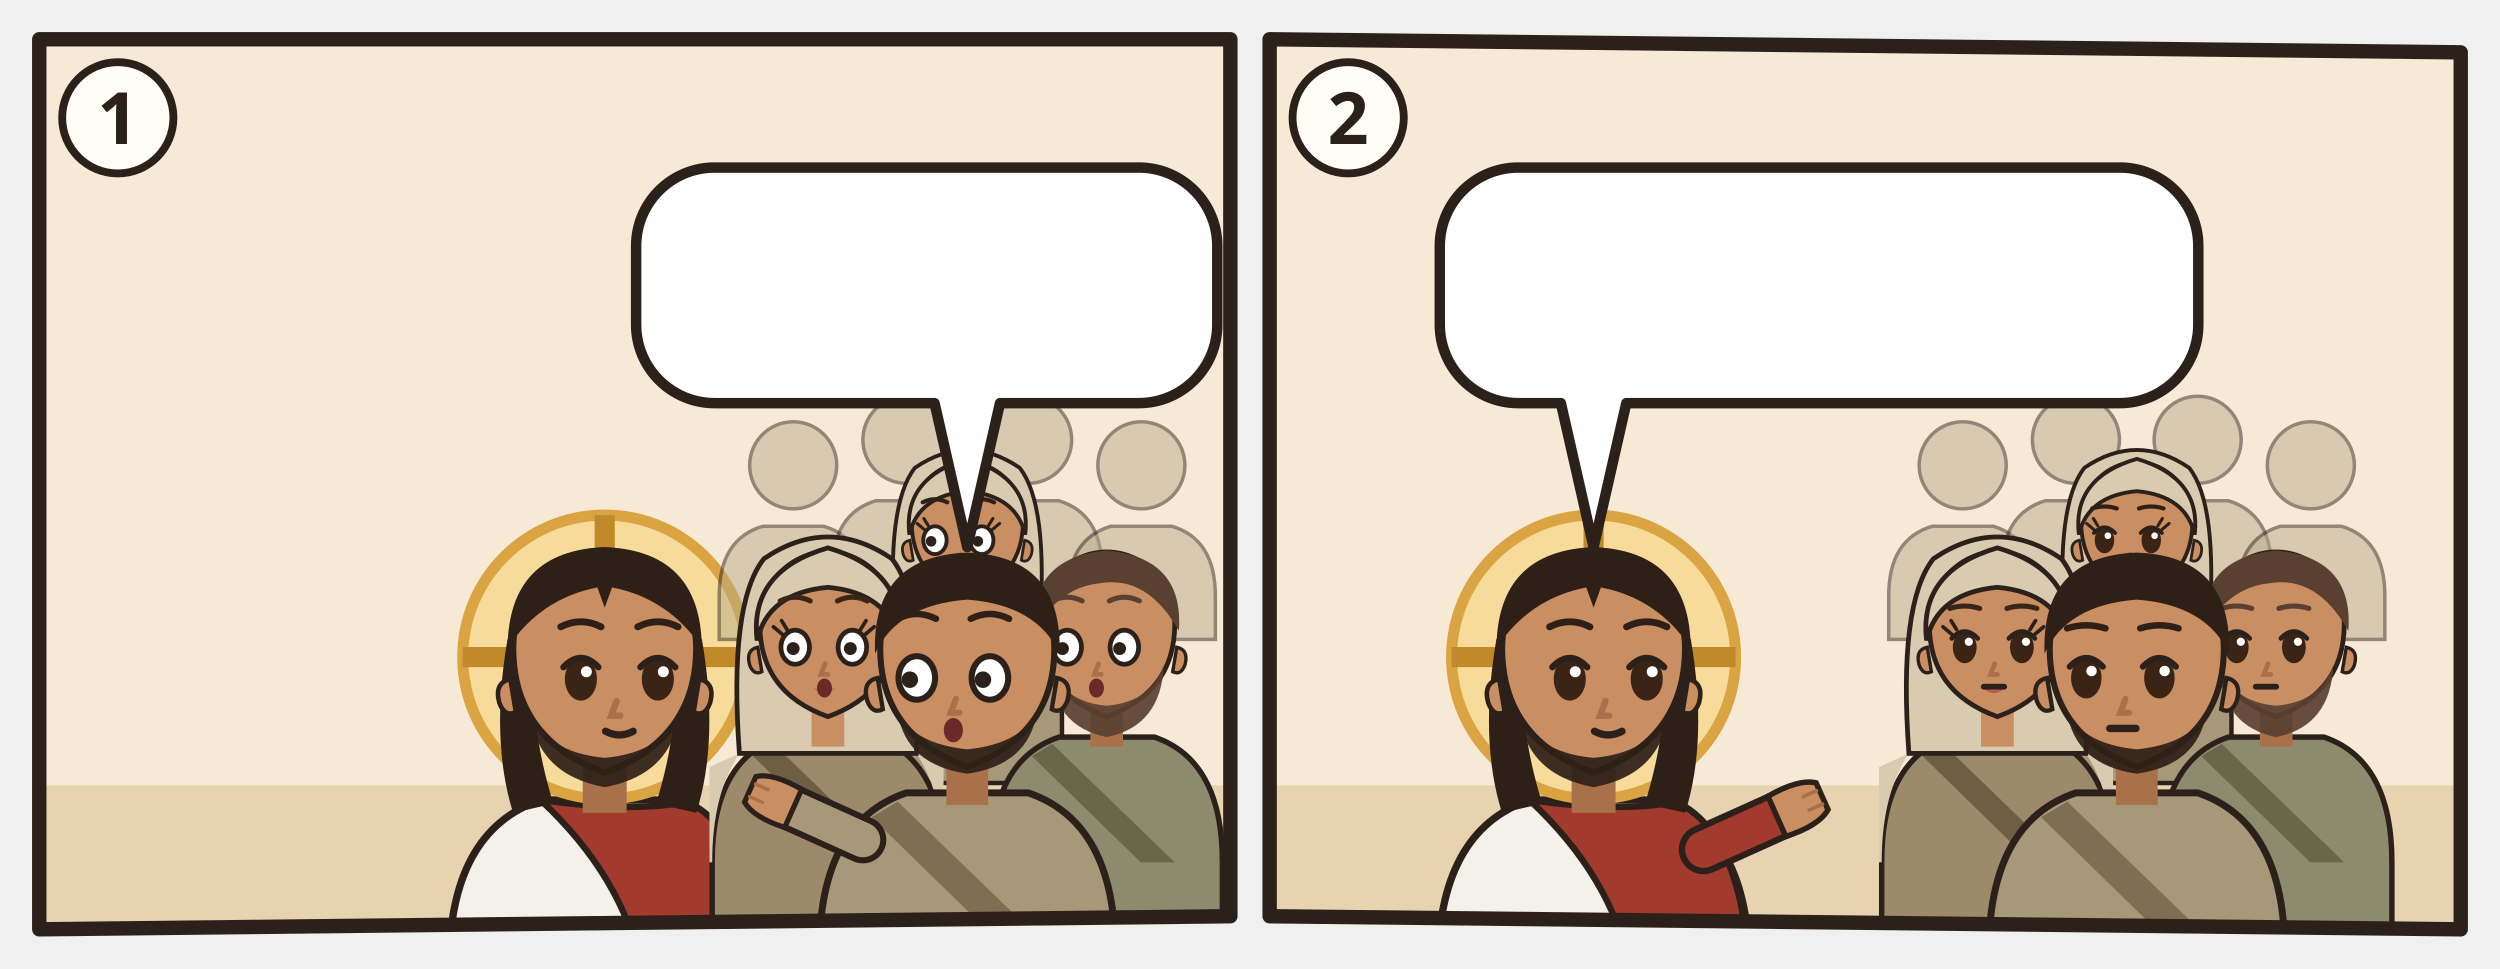
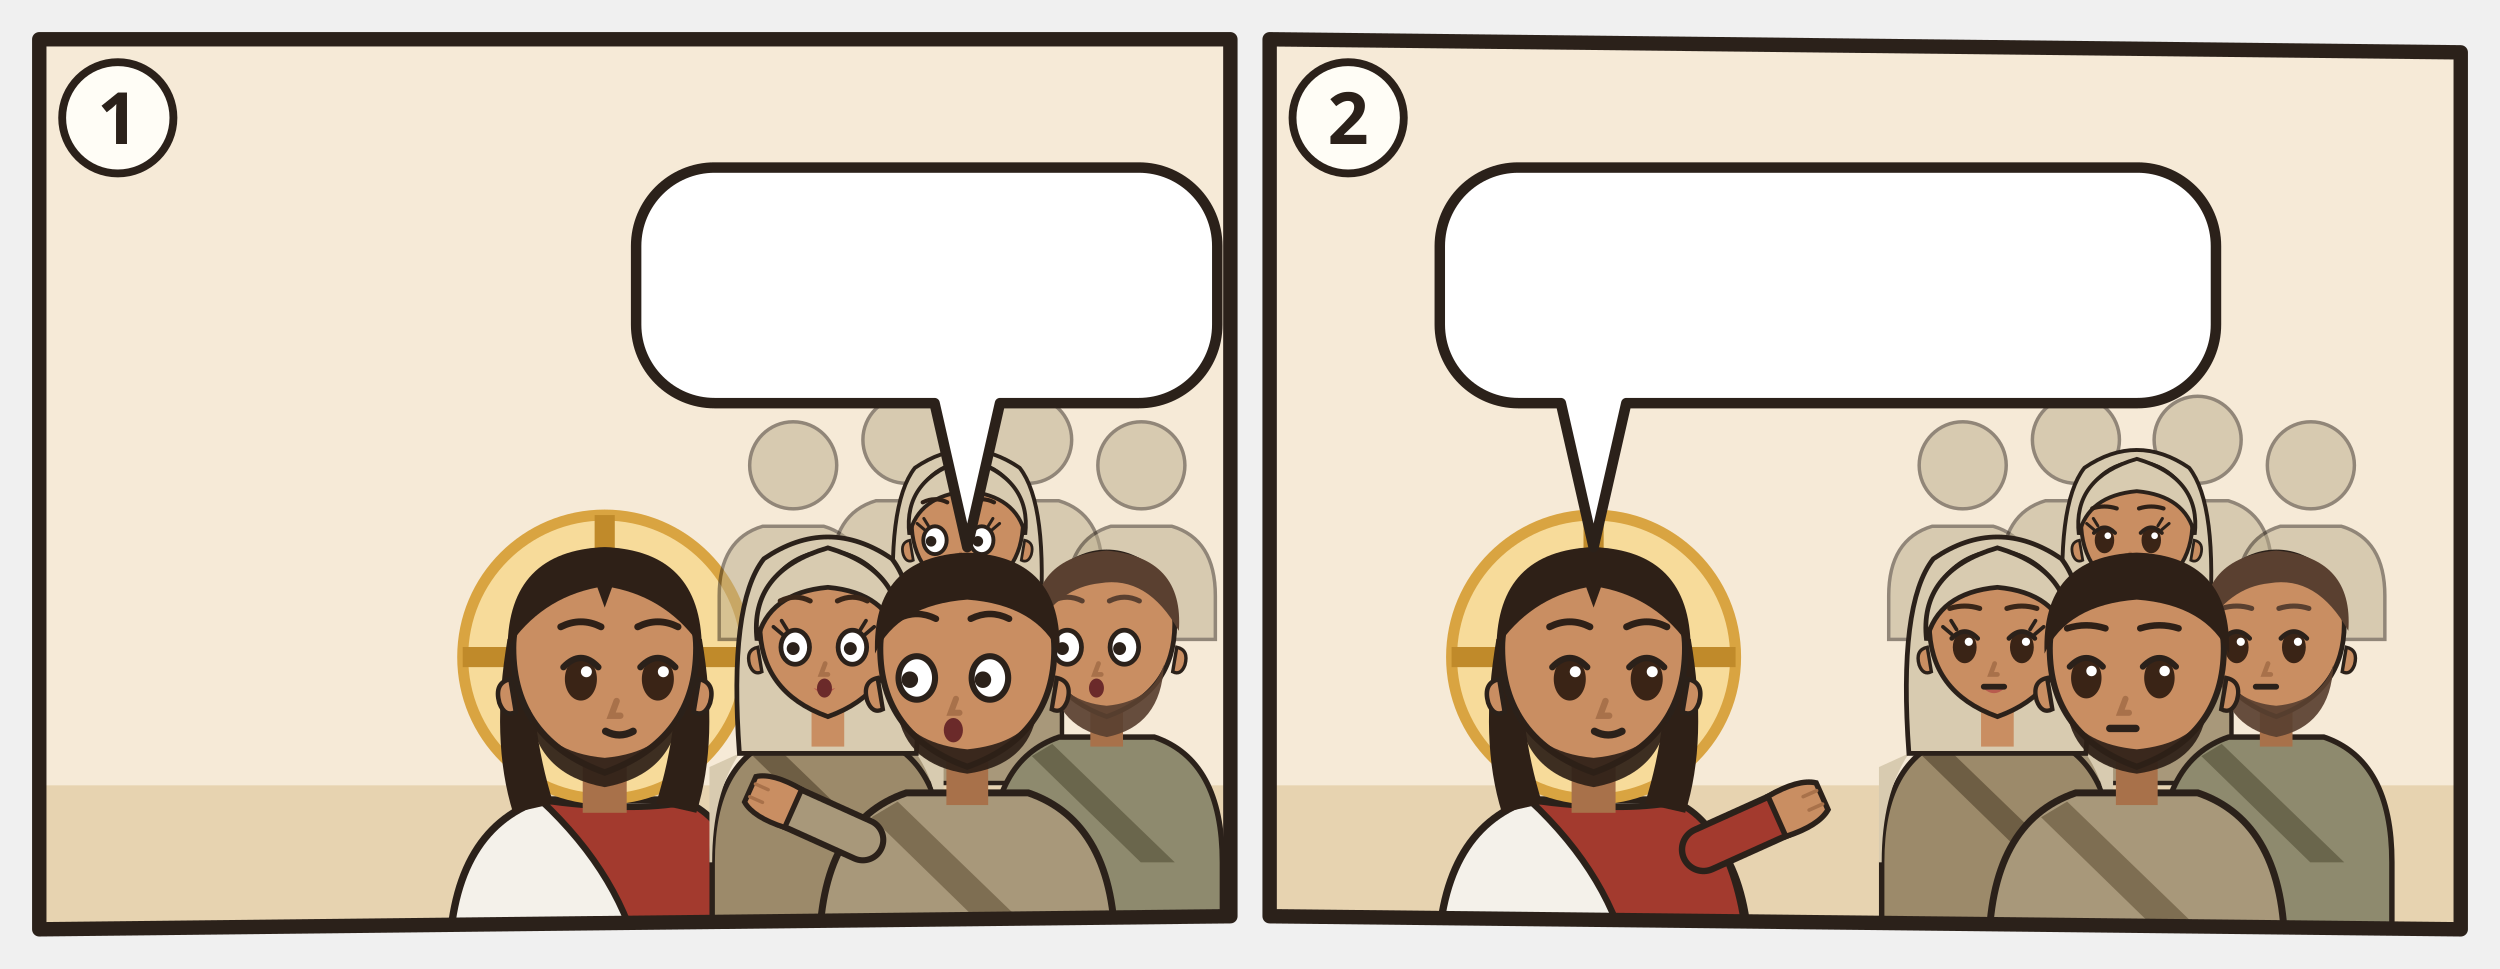
<svg xmlns="http://www.w3.org/2000/svg" viewBox="0 0 382 148">
  <svg class="ill-tile" data-span="1" x="0" y="0" width="194" height="148" viewBox="0 0 194 148">
    <g transform="translate(4 4)">
      <clipPath id="an-cp-mat-013-053-058-1">
        <polygon points="2,2 184,2 184,136 2,138" />
      </clipPath>
      <g clip-path="url(#an-cp-mat-013-053-058-1)">
        <polygon points="2,2 184,2 184,136 2,138" fill="#F6EAD7" />
        <path d="M0 116h186v24H0z" fill="#E7D3B0" />
        <use href="#an-synagoge" x="4" y="66" width="76" height="54" opacity=".6" />
        <g transform="translate(88.4 96.4) scale(1.4)">
          <path d="M-17 34V34Q-17 19-7 15.6L7 15.6Q17 19 17 34V34z" fill="#F4F1EA" stroke="#2B211A" stroke-width=".8" />
          <path d="M-7 15.6Q3 17 9 15.8Q16 19 17 34V34H4V34Q2 24-7 15.6z" fill="#A33A2E" stroke="#2B211A" stroke-width=".7" />
          <circle r="15.5" fill="#F7DB9A" stroke="#D9A441" stroke-width="1.2" />
          <path d="M0-15.5v5M-15.5 0h5M15.5 0h-5" stroke="#C08A2A" stroke-width="2.2" />
          <path d="M-10.6 -2Q-12.5 9-10 17L-5.6 16Q-8.4 7-7.6-1z M10.6 -2Q12.5 9 10 17L5.6 16Q8.4 7 7.6-1z" fill="#2E2017" />
          <path d="M-2.4 11h4.8v6h-4.8z" fill="#A8714A" />
          <path d="M-10 -1Q-10 9 0 12.6Q10 9 10 -1A10 10.6 0 0 0 -10 -1z" fill="#C98E62" stroke="#2B211A" stroke-width=".7" />
          <path d="M10.3 2.4q1.8.4 1.2 2.6-.6 1.6-1.8 1z M-10.3 2.4q-1.8.4-1.2 2.6.6 1.6 1.8 1z" fill="#C98E62" stroke="#2B211A" stroke-width=".5" />
          <path d="M-8.2 5.6Q-7.6 12.8 0 14.2Q7.6 12.8 8.2 5.6Q6.6 10.4 0 11Q-6.6 10.4-8.2 5.6z" fill="#2E2017" opacity=".92" />
          <ellipse cx="-2.6" cy="2.4" rx="1.75" ry="2.35" fill="#3A2416" />
          <path d="M-4.5 1.1Q-2.6 -0.9 -0.7 1.1" fill="none" stroke="#2B211A" stroke-width=".7" stroke-linecap="round" />
          <circle cx="-2.0" cy="1.6" r=".6" fill="#FFF" />
          <ellipse cx="5.8" cy="2.4" rx="1.75" ry="2.35" fill="#3A2416" />
          <path d="M3.9 1.1Q5.8 -0.9 7.7 1.1" fill="none" stroke="#2B211A" stroke-width=".7" stroke-linecap="round" />
          <circle cx="6.4" cy="1.6" r=".6" fill="#FFF" />
          <path d="M1.3 4.8l-.6 1.6h1" fill="none" stroke="#A8714A" stroke-width=".7" stroke-linecap="round" />
          <path d="M0.1 8.1Q1.6 8.9 3.1 8.1" fill="none" stroke="#2B211A" stroke-width=".8" stroke-linecap="round" />
          <path d="M-10.6-1Q-10.5-11.6 0-12Q10.5-11.6 10.6-1Q7-6.4 .8-7.6L0-5.4-.8-7.6Q-7-6.4-10.6-1z" fill="#2E2017" />
          <path d="M-4.8 -3.3Q-2.6 -4.4 -0.4 -3.3M3.6 -3.3Q5.8 -4.4 8.0 -3.3" fill="none" stroke="#2E2017" stroke-width="0.75" stroke-linecap="round" />
        </g>
        <g transform="translate(117.2 67.1) scale(0.665)" opacity=".5">
          <circle r="10" fill="#B8A98A" stroke="#2B211A" stroke-width=".8" />
          <path d="M-17 40V30Q-17 17-7 14h14q10 3 10 16v10z" fill="#B8A98A" stroke="#2B211A" stroke-width=".8" />
        </g>
        <g transform="translate(134.5 63.2) scale(0.665)" opacity=".5">
          <circle r="10" fill="#B8A98A" stroke="#2B211A" stroke-width=".8" />
          <path d="M-17 40V30Q-17 17-7 14h14q10 3 10 16v10z" fill="#B8A98A" stroke="#2B211A" stroke-width=".8" />
        </g>
        <g transform="translate(153.1 63.2) scale(0.665)" opacity=".5">
          <circle r="10" fill="#B8A98A" stroke="#2B211A" stroke-width=".8" />
          <path d="M-17 40V30Q-17 17-7 14h14q10 3 10 16v10z" fill="#B8A98A" stroke="#2B211A" stroke-width=".8" />
        </g>
        <g transform="translate(170.4 67.1) scale(0.665)" opacity=".5">
          <circle r="10" fill="#B8A98A" stroke="#2B211A" stroke-width=".8" />
          <path d="M-17 40V30Q-17 17-7 14h14q10 3 10 16v10z" fill="#B8A98A" stroke="#2B211A" stroke-width=".8" />
        </g>
        <g transform="translate(143.8 76.5) scale(0.851)">
          <path d="M-17 46V34Q-17 19-7 15.6L7 15.6Q17 19 17 34V46z" fill="#A8987A" stroke="#2B211A" stroke-width=".8" />
          <path d="M-13 18Q-17 24-17 34h-.4V20zM13 18Q17 24 17 34V20z" fill="#D8CBB0" />
          <path d="M-8 16.6L10 34h-5L-11 18.4z" fill="#7E6E52" />
          <path d="M-13 18Q-14.6-4-9.4-10.6Q0-17 9.4-10.6Q14.6-4 13 18z" fill="#D8CBB0" stroke="#2B211A" stroke-width=".7" />
          <path d="M-2.4 11h4.8v6h-4.8z" fill="#C98E62" />
          <path d="M-10 -1Q-10 9 0 12.6Q10 9 10 -1A10 10.6 0 0 0 -10 -1z" fill="#C98E62" stroke="#2B211A" stroke-width=".7" />
          <path d="M10.3 2.4q1.8.4 1.2 2.6-.6 1.6-1.8 1z M-10.3 2.4q-1.8.4-1.2 2.6.6 1.6 1.8 1z" fill="#C98E62" stroke="#2B211A" stroke-width=".5" />
          <ellipse cx="-5.8" cy="2.4" rx="2.1" ry="2.5" fill="#FFF" stroke="#2B211A" stroke-width=".7" />
          <circle cx="-6.5" cy="2.6" r=".95" fill="#2B211A" />
          <ellipse cx="2.6" cy="2.4" rx="2.1" ry="2.5" fill="#FFF" stroke="#2B211A" stroke-width=".7" />
          <circle cx="1.9" cy="2.6" r=".95" fill="#2B211A" />
          <path d="M-7.7 0.5l-1.3-1.1M-7.0 -0.2l-0.8-1.3" stroke="#2B211A" stroke-width=".55" stroke-linecap="round" />
          <path d="M4.5 0.5l1.3-1.1M3.8 -0.2l0.8-1.3" stroke="#2B211A" stroke-width=".55" stroke-linecap="round" />
          <path d="M-3.1 8.4Q-1.5 9.9 0.1 8.4Q-1.5 8.9 -3.1 8.4z" fill="#B5524A" opacity=".85" />
          <path d="M-1.2 4.8l-.6 1.6h1" fill="none" stroke="#A8714A" stroke-width=".7" stroke-linecap="round" />
          <ellipse cx="-1.5" cy="8.4" rx="1.1" ry="1.4" fill="#6B2A2A" />
          <path d="M-10.4 1.4Q-11.6-8.8 0-12.2Q11.6-8.8 10.4 1.4Q8.8-5.6 0-6.4Q-8.8-5.6-10.4 1.4z" fill="#D8CBB0" stroke="#2B211A" stroke-width=".7" />
          <path d="M-8.0 -4.4Q-5.8 -5.5 -3.6 -4.4M0.4 -4.4Q2.6 -5.5 4.8 -4.4" fill="none" stroke="#2E2017" stroke-width="0.75" stroke-linecap="round" />
        </g>
        <g transform="translate(122.5 92.4) scale(1.04)">
          <path d="M-17 46V34Q-17 19-7 15.6L7 15.6Q17 19 17 34V46z" fill="#9C8A6A" stroke="#2B211A" stroke-width=".8" />
          <path d="M-13 18Q-17 24-17 34h-.4V20zM13 18Q17 24 17 34V20z" fill="#D8CBB0" />
          <path d="M-8 16.6L10 34h-5L-11 18.4z" fill="#6E5E44" />
          <path d="M-13 18Q-14.6-4-9.4-10.6Q0-17 9.4-10.6Q14.6-4 13 18z" fill="#D8CBB0" stroke="#2B211A" stroke-width=".7" />
          <path d="M-2.4 11h4.8v6h-4.8z" fill="#C98E62" />
          <path d="M-10 -1Q-10 9 0 12.6Q10 9 10 -1A10 10.6 0 0 0 -10 -1z" fill="#C98E62" stroke="#2B211A" stroke-width=".7" />
          <path d="M10.3 2.4q1.8.4 1.2 2.6-.6 1.6-1.8 1z M-10.3 2.4q-1.8.4-1.2 2.6.6 1.6 1.8 1z" fill="#C98E62" stroke="#2B211A" stroke-width=".5" />
          <ellipse cx="-4.8" cy="2.4" rx="2.1" ry="2.5" fill="#FFF" stroke="#2B211A" stroke-width=".7" />
          <circle cx="-5.1" cy="2.6" r=".95" fill="#2B211A" />
          <ellipse cx="3.6" cy="2.4" rx="2.1" ry="2.5" fill="#FFF" stroke="#2B211A" stroke-width=".7" />
          <circle cx="3.3" cy="2.6" r=".95" fill="#2B211A" />
          <path d="M-6.7 0.5l-1.3-1.1M-6.0 -0.2l-0.8-1.3" stroke="#2B211A" stroke-width=".55" stroke-linecap="round" />
          <path d="M5.5 0.5l1.3-1.1M4.8 -0.2l0.8-1.3" stroke="#2B211A" stroke-width=".55" stroke-linecap="round" />
          <path d="M-2.1 8.4Q-0.5 9.9 1.1 8.4Q-0.5 8.9 -2.1 8.4z" fill="#B5524A" opacity=".85" />
          <path d="M-0.4 4.8l-.6 1.6h1" fill="none" stroke="#A8714A" stroke-width=".7" stroke-linecap="round" />
          <ellipse cx="-0.5" cy="8.4" rx="1.1" ry="1.4" fill="#6B2A2A" />
          <path d="M-10.4 1.4Q-11.6-8.8 0-12.2Q11.6-8.8 10.4 1.4Q8.8-5.6 0-6.4Q-8.8-5.6-10.4 1.4z" fill="#D8CBB0" stroke="#2B211A" stroke-width=".7" />
          <path d="M-7.0 -4.4Q-4.8 -5.5 -2.6 -4.4M1.4 -4.4Q3.6 -5.5 5.8 -4.4" fill="none" stroke="#3A2618" stroke-width="0.75" stroke-linecap="round" />
        </g>
        <g transform="translate(165.1 92.4) scale(1.04)">
          <path d="M-17 46V34Q-17 19-7 15.6L7 15.6Q17 19 17 34V46z" fill="#8E8A6E" stroke="#2B211A" stroke-width=".8" />
          <path d="M-8 16.6L10 34h-5L-11 18.4z" fill="#6A664C" />
          <path d="M-2.4 11h4.8v6h-4.8z" fill="#A8714A" />
          <path d="M-10 -1Q-10 9 0 12.6Q10 9 10 -1A10 10.6 0 0 0 -10 -1z" fill="#C98E62" stroke="#2B211A" stroke-width=".7" />
          <path d="M10.3 2.4q1.8.4 1.2 2.6-.6 1.6-1.8 1z M-10.3 2.4q-1.8.4-1.2 2.6.6 1.6 1.8 1z" fill="#C98E62" stroke="#2B211A" stroke-width=".5" />
          <path d="M-8.4 5Q-8 14 0 15.6Q8 14 8.4 5Q6.6 10.4 0 11Q-6.6 10.4-8.4 5z" fill="#5A4030" opacity=".92" />
          <ellipse cx="-5.8" cy="2.4" rx="2.1" ry="2.5" fill="#FFF" stroke="#2B211A" stroke-width=".7" />
          <circle cx="-6.5" cy="2.6" r=".95" fill="#2B211A" />
          <ellipse cx="2.6" cy="2.4" rx="2.1" ry="2.5" fill="#FFF" stroke="#2B211A" stroke-width=".7" />
          <circle cx="1.9" cy="2.6" r=".95" fill="#2B211A" />
          <path d="M-1.2 4.8l-.6 1.6h1" fill="none" stroke="#A8714A" stroke-width=".7" stroke-linecap="round" />
          <ellipse cx="-1.5" cy="8.4" rx="1.1" ry="1.4" fill="#6B2A2A" />
          <path d="M-10.6 0Q-11.4-10.8 0-11.8Q11.4-10.8 10.6 0Q6-8.2-1-7Q-7-6.4-10.6 0z" fill="#5A4030" />
          <path d="M-8.0 -4.4Q-5.8 -5.5 -3.6 -4.4M0.4 -4.4Q2.6 -5.5 4.8 -4.4" fill="none" stroke="#5A4030" stroke-width="0.75" stroke-linecap="round" />
        </g>
        <g transform="translate(143.8 96.4) scale(1.33)">
          <path d="M-17 34V34Q-17 19-7 15.6L7 15.6Q17 19 17 34V34z" fill="#A8987A" stroke="#2B211A" stroke-width=".8" />
          <path d="M-8 16.6L10 34h-5L-11 18.4z" fill="#7E6E52" />
          <path d="M-12 21L-21.1 16.9" stroke="#2B211A" stroke-width="5.4" stroke-linecap="round" />
          <path d="M-12 21L-21.1 16.9" stroke="#A8987A" stroke-width="4" stroke-linecap="round" />
          <g transform="translate(-21.1 16.9) rotate(294)">
            <path d="M-2.4 1.2Q-2.8-2.6-1.6-4.2h3.2Q2.8-2.6 2.4 1.2z" fill="#C98E62" stroke="#2B211A" stroke-width=".6" />
            <path d="M-.8-3.9v1.6M.8-3.9v1.6" stroke="#A8714A" stroke-width=".4" stroke-linecap="round" />
          </g>
          <path d="M-2.4 11h4.8v6h-4.8z" fill="#A8714A" />
          <path d="M-10 -1Q-10 9 0 12.6Q10 9 10 -1A10 10.6 0 0 0 -10 -1z" fill="#C98E62" stroke="#2B211A" stroke-width=".7" />
          <path d="M10.3 2.4q1.8.4 1.2 2.6-.6 1.6-1.8 1z M-10.3 2.4q-1.8.4-1.2 2.6.6 1.6 1.8 1z" fill="#C98E62" stroke="#2B211A" stroke-width=".5" />
          <path d="M-8 6.4Q-7 12.4 0 13.4Q7 12.4 8 6.4Q6 10 0 10.6Q-6 10-8 6.4z" fill="#2E2017" opacity=".92" />
          <ellipse cx="-5.8" cy="2.4" rx="2.1" ry="2.5" fill="#FFF" stroke="#2B211A" stroke-width=".7" />
          <circle cx="-6.6" cy="2.6" r=".95" fill="#2B211A" />
          <ellipse cx="2.6" cy="2.4" rx="2.1" ry="2.5" fill="#FFF" stroke="#2B211A" stroke-width=".7" />
          <circle cx="1.8" cy="2.6" r=".95" fill="#2B211A" />
          <path d="M-1.3 4.8l-.6 1.6h1" fill="none" stroke="#A8714A" stroke-width=".7" stroke-linecap="round" />
          <ellipse cx="-1.6" cy="8.4" rx="1.1" ry="1.4" fill="#6B2A2A" />
          <path d="M-10.6-.4Q-11-11.6 0-12Q11-11.6 10.6-.4Q8-6 0-6.6Q-8-6-10.6-.4z" fill="#2E2017" />
          <path d="M-8.0 -4.4Q-5.8 -5.5 -3.6 -4.4M0.4 -4.4Q2.6 -5.5 4.8 -4.4" fill="none" stroke="#2E2017" stroke-width="0.75" stroke-linecap="round" />
        </g>
        <g>
          <path d="M105.2 21.6H170A12 12 0 0 1 182 33.6V45.6A12 12 0 0 1 170 57.6L148.8 57.6L143.8 79.6L138.8 57.6H105.2A12 12 0 0 1 93.2 45.6V33.6A12 12 0 0 1 105.2 21.6Z" fill="#FFFFFF" stroke="#2B211A" stroke-width="1.6" stroke-linejoin="round" />
          <use href="#an-p-maria" x="99.2" y="27.6" width="16.9" height="24" />
          <use href="#an-p-g-brueder-jesu-gruppe" x="121.1" y="27.6" width="25.9" height="24" />
          <use href="#an-z-frage" x="152.0" y="27.6" width="24.0" height="24" />
        </g>
      </g>
      <polygon class="pn-frame" points="2,2 184,2 184,136 2,138" fill="none" stroke="#2B211A" stroke-width="2.2" stroke-linejoin="round" />
      <circle cx="14" cy="14" r="8.5" fill="#FFFDF6" stroke="#2B211A" stroke-width="1.2" />
      <text class="pn-n" x="14" y="18" text-anchor="middle" font-family="sans-serif" font-size="11" font-weight="700" fill="#2B211A">1</text>
    </g>
  </svg>
  <svg class="ill-tile" data-span="1" x="188" y="0" width="194" height="148" viewBox="0 0 194 148">
    <g transform="translate(4 4)">
      <clipPath id="an-cp-mat-013-053-058-2">
        <polygon points="2,2 184,4 184,138 2,136" />
      </clipPath>
      <g clip-path="url(#an-cp-mat-013-053-058-2)">
        <polygon points="2,2 184,4 184,138 2,136" fill="#F6EAD7" />
        <path d="M0 116h186v24H0z" fill="#E7D3B0" />
        <g transform="translate(51.5 96.4) scale(1.4)">
          <path d="M-17 34V34Q-17 19-7 15.6L7 15.6Q17 19 17 34V34z" fill="#F4F1EA" stroke="#2B211A" stroke-width=".8" />
          <path d="M-7 15.6Q3 17 9 15.8Q16 19 17 34V34H4V34Q2 24-7 15.6z" fill="#A33A2E" stroke="#2B211A" stroke-width=".7" />
          <path d="M12 21L21.1 16.9" stroke="#2B211A" stroke-width="5.4" stroke-linecap="round" />
          <path d="M12 21L21.1 16.9" stroke="#A33A2E" stroke-width="4" stroke-linecap="round" />
          <g transform="translate(21.1 16.9) rotate(66)">
            <path d="M-2.4 1.2Q-2.8-2.6-1.6-4.2h3.2Q2.8-2.6 2.4 1.2z" fill="#C98E62" stroke="#2B211A" stroke-width=".6" />
            <path d="M-.8-3.9v1.6M.8-3.9v1.6" stroke="#A8714A" stroke-width=".4" stroke-linecap="round" />
          </g>
          <circle r="15.5" fill="#F7DB9A" stroke="#D9A441" stroke-width="1.2" />
          <path d="M0-15.5v5M-15.5 0h5M15.5 0h-5" stroke="#C08A2A" stroke-width="2.2" />
          <path d="M-10.6 -2Q-12.5 9-10 17L-5.6 16Q-8.4 7-7.6-1z M10.6 -2Q12.5 9 10 17L5.6 16Q8.4 7 7.6-1z" fill="#2E2017" />
          <path d="M-2.4 11h4.8v6h-4.8z" fill="#A8714A" />
          <path d="M-10 -1Q-10 9 0 12.6Q10 9 10 -1A10 10.6 0 0 0 -10 -1z" fill="#C98E62" stroke="#2B211A" stroke-width=".7" />
          <path d="M10.3 2.4q1.8.4 1.2 2.6-.6 1.6-1.8 1z M-10.3 2.4q-1.8.4-1.2 2.6.6 1.6 1.8 1z" fill="#C98E62" stroke="#2B211A" stroke-width=".5" />
          <path d="M-8.2 5.6Q-7.6 12.8 0 14.2Q7.6 12.8 8.2 5.6Q6.6 10.4 0 11Q-6.6 10.4-8.2 5.6z" fill="#2E2017" opacity=".92" />
          <ellipse cx="-2.6" cy="2.4" rx="1.75" ry="2.35" fill="#3A2416" />
          <path d="M-4.5 1.1Q-2.6 -0.9 -0.7 1.1" fill="none" stroke="#2B211A" stroke-width=".7" stroke-linecap="round" />
          <circle cx="-2.0" cy="1.6" r=".6" fill="#FFF" />
          <ellipse cx="5.8" cy="2.4" rx="1.75" ry="2.35" fill="#3A2416" />
          <path d="M3.9 1.1Q5.8 -0.9 7.7 1.1" fill="none" stroke="#2B211A" stroke-width=".7" stroke-linecap="round" />
          <circle cx="6.4" cy="1.6" r=".6" fill="#FFF" />
          <path d="M1.3 4.8l-.6 1.6h1" fill="none" stroke="#A8714A" stroke-width=".7" stroke-linecap="round" />
          <path d="M0.1 8.1Q1.6 8.9 3.1 8.1" fill="none" stroke="#2B211A" stroke-width=".8" stroke-linecap="round" />
          <path d="M-10.6-1Q-10.5-11.6 0-12Q10.5-11.6 10.6-1Q7-6.4 .8-7.6L0-5.4-.8-7.6Q-7-6.4-10.6-1z" fill="#2E2017" />
          <path d="M-4.8 -3.3Q-2.6 -4.4 -0.4 -3.3M3.6 -3.3Q5.8 -4.4 8.0 -3.3" fill="none" stroke="#2E2017" stroke-width="0.75" stroke-linecap="round" />
        </g>
        <g transform="translate(107.9 67.1) scale(0.665)" opacity=".5">
          <circle r="10" fill="#B8A98A" stroke="#2B211A" stroke-width=".8" />
          <path d="M-17 40V30Q-17 17-7 14h14q10 3 10 16v10z" fill="#B8A98A" stroke="#2B211A" stroke-width=".8" />
        </g>
        <g transform="translate(125.2 63.2) scale(0.665)" opacity=".5">
          <circle r="10" fill="#B8A98A" stroke="#2B211A" stroke-width=".8" />
          <path d="M-17 40V30Q-17 17-7 14h14q10 3 10 16v10z" fill="#B8A98A" stroke="#2B211A" stroke-width=".8" />
        </g>
        <g transform="translate(143.8 63.2) scale(0.665)" opacity=".5">
          <circle r="10" fill="#B8A98A" stroke="#2B211A" stroke-width=".8" />
          <path d="M-17 40V30Q-17 17-7 14h14q10 3 10 16v10z" fill="#B8A98A" stroke="#2B211A" stroke-width=".8" />
        </g>
        <g transform="translate(161.1 67.1) scale(0.665)" opacity=".5">
          <circle r="10" fill="#B8A98A" stroke="#2B211A" stroke-width=".8" />
          <path d="M-17 40V30Q-17 17-7 14h14q10 3 10 16v10z" fill="#B8A98A" stroke="#2B211A" stroke-width=".8" />
        </g>
        <g transform="translate(134.5 76.5) scale(0.851)">
          <path d="M-17 46V34Q-17 19-7 15.6L7 15.6Q17 19 17 34V46z" fill="#A8987A" stroke="#2B211A" stroke-width=".8" />
          <path d="M-13 18Q-17 24-17 34h-.4V20zM13 18Q17 24 17 34V20z" fill="#D8CBB0" />
          <path d="M-8 16.6L10 34h-5L-11 18.4z" fill="#7E6E52" />
          <path d="M-13 18Q-14.6-4-9.4-10.6Q0-17 9.4-10.6Q14.6-4 13 18z" fill="#D8CBB0" stroke="#2B211A" stroke-width=".7" />
          <path d="M-2.4 11h4.8v6h-4.8z" fill="#C98E62" />
          <path d="M-10 -1Q-10 9 0 12.6Q10 9 10 -1A10 10.6 0 0 0 -10 -1z" fill="#C98E62" stroke="#2B211A" stroke-width=".7" />
          <path d="M10.3 2.4q1.8.4 1.2 2.6-.6 1.6-1.8 1z M-10.3 2.4q-1.8.4-1.2 2.6.6 1.6 1.8 1z" fill="#C98E62" stroke="#2B211A" stroke-width=".5" />
          <ellipse cx="-5.8" cy="2.4" rx="1.75" ry="2.35" fill="#3A2416" />
          <path d="M-7.7 1.1Q-5.8 -0.9 -3.9 1.1" fill="none" stroke="#2B211A" stroke-width=".7" stroke-linecap="round" />
          <circle cx="-5.2" cy="1.6" r=".6" fill="#FFF" />
          <ellipse cx="2.6" cy="2.4" rx="1.75" ry="2.35" fill="#3A2416" />
          <path d="M0.7 1.1Q2.6 -0.9 4.5 1.1" fill="none" stroke="#2B211A" stroke-width=".7" stroke-linecap="round" />
          <circle cx="3.2" cy="1.6" r=".6" fill="#FFF" />
          <path d="M-7.7 0.5l-1.3-1.1M-7.0 -0.2l-0.8-1.3" stroke="#2B211A" stroke-width=".55" stroke-linecap="round" />
          <path d="M4.5 0.5l1.3-1.1M3.8 -0.2l0.8-1.3" stroke="#2B211A" stroke-width=".55" stroke-linecap="round" />
          <path d="M-3.1 8.4Q-1.5 9.9 0.1 8.4Q-1.5 8.9 -3.1 8.4z" fill="#B5524A" opacity=".85" />
          <path d="M-1.2 4.8l-.6 1.6h1" fill="none" stroke="#A8714A" stroke-width=".7" stroke-linecap="round" />
          <path d="M-3.0 8.2h3" stroke="#2B211A" stroke-width=".85" stroke-linecap="round" />
          <path d="M-10.4 1.4Q-11.6-8.8 0-12.2Q11.6-8.8 10.4 1.4Q8.8-5.6 0-6.4Q-8.8-5.6-10.4 1.4z" fill="#D8CBB0" stroke="#2B211A" stroke-width=".7" />
          <path d="M-8.0 -3.3Q-5.8 -4.0 -3.6 -3.3M0.4 -3.3Q2.6 -4.0 4.8 -3.3" fill="none" stroke="#2E2017" stroke-width="0.75" stroke-linecap="round" />
        </g>
        <g transform="translate(113.2 92.4) scale(1.04)">
          <path d="M-17 46V34Q-17 19-7 15.6L7 15.6Q17 19 17 34V46z" fill="#9C8A6A" stroke="#2B211A" stroke-width=".8" />
          <path d="M-13 18Q-17 24-17 34h-.4V20zM13 18Q17 24 17 34V20z" fill="#D8CBB0" />
          <path d="M-8 16.6L10 34h-5L-11 18.4z" fill="#6E5E44" />
          <path d="M-13 18Q-14.6-4-9.4-10.6Q0-17 9.4-10.6Q14.6-4 13 18z" fill="#D8CBB0" stroke="#2B211A" stroke-width=".7" />
          <path d="M-2.4 11h4.8v6h-4.8z" fill="#C98E62" />
          <path d="M-10 -1Q-10 9 0 12.6Q10 9 10 -1A10 10.6 0 0 0 -10 -1z" fill="#C98E62" stroke="#2B211A" stroke-width=".7" />
          <path d="M10.3 2.4q1.8.4 1.2 2.6-.6 1.6-1.8 1z M-10.3 2.4q-1.8.4-1.2 2.6.6 1.6 1.8 1z" fill="#C98E62" stroke="#2B211A" stroke-width=".5" />
          <ellipse cx="-4.8" cy="2.4" rx="1.75" ry="2.35" fill="#3A2416" />
          <path d="M-6.7 1.1Q-4.8 -0.9 -2.9 1.1" fill="none" stroke="#2B211A" stroke-width=".7" stroke-linecap="round" />
          <circle cx="-4.2" cy="1.6" r=".6" fill="#FFF" />
          <ellipse cx="3.6" cy="2.4" rx="1.75" ry="2.35" fill="#3A2416" />
          <path d="M1.7 1.1Q3.6 -0.9 5.5 1.1" fill="none" stroke="#2B211A" stroke-width=".7" stroke-linecap="round" />
          <circle cx="4.2" cy="1.6" r=".6" fill="#FFF" />
          <path d="M-6.7 0.5l-1.3-1.1M-6.0 -0.2l-0.8-1.3" stroke="#2B211A" stroke-width=".55" stroke-linecap="round" />
          <path d="M5.5 0.5l1.3-1.1M4.8 -0.2l0.8-1.3" stroke="#2B211A" stroke-width=".55" stroke-linecap="round" />
          <path d="M-2.1 8.4Q-0.5 9.9 1.1 8.4Q-0.5 8.9 -2.1 8.4z" fill="#B5524A" opacity=".85" />
          <path d="M-0.4 4.8l-.6 1.6h1" fill="none" stroke="#A8714A" stroke-width=".7" stroke-linecap="round" />
          <path d="M-2.0 8.2h3" stroke="#2B211A" stroke-width=".85" stroke-linecap="round" />
          <path d="M-10.4 1.4Q-11.6-8.8 0-12.2Q11.6-8.8 10.4 1.4Q8.8-5.6 0-6.4Q-8.8-5.6-10.4 1.4z" fill="#D8CBB0" stroke="#2B211A" stroke-width=".7" />
          <path d="M-7.0 -3.3Q-4.8 -4.0 -2.6 -3.3M1.4 -3.3Q3.6 -4.0 5.8 -3.3" fill="none" stroke="#3A2618" stroke-width="0.75" stroke-linecap="round" />
        </g>
        <g transform="translate(155.8 92.4) scale(1.04)">
          <path d="M-17 46V34Q-17 19-7 15.6L7 15.6Q17 19 17 34V46z" fill="#8E8A6E" stroke="#2B211A" stroke-width=".8" />
          <path d="M-8 16.6L10 34h-5L-11 18.4z" fill="#6A664C" />
          <path d="M-2.4 11h4.8v6h-4.8z" fill="#A8714A" />
          <path d="M-10 -1Q-10 9 0 12.6Q10 9 10 -1A10 10.6 0 0 0 -10 -1z" fill="#C98E62" stroke="#2B211A" stroke-width=".7" />
          <path d="M10.3 2.4q1.8.4 1.2 2.6-.6 1.6-1.8 1z M-10.3 2.4q-1.8.4-1.2 2.6.6 1.6 1.8 1z" fill="#C98E62" stroke="#2B211A" stroke-width=".5" />
          <path d="M-8.4 5Q-8 14 0 15.6Q8 14 8.4 5Q6.6 10.4 0 11Q-6.6 10.4-8.4 5z" fill="#5A4030" opacity=".92" />
          <ellipse cx="-5.8" cy="2.4" rx="1.75" ry="2.35" fill="#3A2416" />
          <path d="M-7.7 1.1Q-5.8 -0.9 -3.9 1.1" fill="none" stroke="#2B211A" stroke-width=".7" stroke-linecap="round" />
          <circle cx="-5.2" cy="1.6" r=".6" fill="#FFF" />
          <ellipse cx="2.6" cy="2.4" rx="1.75" ry="2.35" fill="#3A2416" />
          <path d="M0.7 1.1Q2.6 -0.9 4.5 1.1" fill="none" stroke="#2B211A" stroke-width=".7" stroke-linecap="round" />
          <circle cx="3.2" cy="1.6" r=".6" fill="#FFF" />
          <path d="M-1.2 4.8l-.6 1.6h1" fill="none" stroke="#A8714A" stroke-width=".7" stroke-linecap="round" />
          <path d="M-3.0 8.2h3" stroke="#2B211A" stroke-width=".85" stroke-linecap="round" />
          <path d="M-10.6 0Q-11.4-10.8 0-11.8Q11.4-10.8 10.6 0Q6-8.2-1-7Q-7-6.4-10.6 0z" fill="#5A4030" />
          <path d="M-8.0 -3.3Q-5.8 -4.0 -3.6 -3.3M0.4 -3.3Q2.6 -4.0 4.8 -3.3" fill="none" stroke="#5A4030" stroke-width="0.75" stroke-linecap="round" />
        </g>
        <g transform="translate(134.5 96.4) scale(1.33)">
          <path d="M-17 34V34Q-17 19-7 15.6L7 15.6Q17 19 17 34V34z" fill="#A8987A" stroke="#2B211A" stroke-width=".8" />
          <path d="M-8 16.6L10 34h-5L-11 18.4z" fill="#7E6E52" />
          <path d="M-2.4 11h4.8v6h-4.8z" fill="#A8714A" />
          <path d="M-10 -1Q-10 9 0 12.6Q10 9 10 -1A10 10.6 0 0 0 -10 -1z" fill="#C98E62" stroke="#2B211A" stroke-width=".7" />
          <path d="M10.3 2.4q1.8.4 1.2 2.6-.6 1.6-1.8 1z M-10.3 2.4q-1.8.4-1.2 2.6.6 1.6 1.8 1z" fill="#C98E62" stroke="#2B211A" stroke-width=".5" />
          <path d="M-8 6.4Q-7 12.4 0 13.4Q7 12.4 8 6.4Q6 10 0 10.6Q-6 10-8 6.4z" fill="#2E2017" opacity=".92" />
          <ellipse cx="-5.8" cy="2.4" rx="1.75" ry="2.35" fill="#3A2416" />
          <path d="M-7.7 1.1Q-5.8 -0.9 -3.9 1.1" fill="none" stroke="#2B211A" stroke-width=".7" stroke-linecap="round" />
          <circle cx="-5.2" cy="1.6" r=".6" fill="#FFF" />
          <ellipse cx="2.6" cy="2.4" rx="1.75" ry="2.35" fill="#3A2416" />
          <path d="M0.7 1.1Q2.6 -0.9 4.5 1.1" fill="none" stroke="#2B211A" stroke-width=".7" stroke-linecap="round" />
          <circle cx="3.2" cy="1.6" r=".6" fill="#FFF" />
          <path d="M-1.3 4.8l-.6 1.6h1" fill="none" stroke="#A8714A" stroke-width=".7" stroke-linecap="round" />
          <path d="M-3.1 8.2h3" stroke="#2B211A" stroke-width=".85" stroke-linecap="round" />
          <path d="M-10.6-.4Q-11-11.6 0-12Q11-11.6 10.6-.4Q8-6 0-6.6Q-8-6-10.6-.4z" fill="#2E2017" />
          <path d="M-8.0 -3.3Q-5.8 -4.0 -3.6 -3.3M0.4 -3.3Q2.6 -4.0 4.8 -3.3" fill="none" stroke="#2E2017" stroke-width="0.75" stroke-linecap="round" />
        </g>
        <use href="#an-z-unglaube" x="125.5" y="60.6" width="18" height="16" />
        <g>
-           <path d="M40 21.6H131.9A12 12 0 0 1 143.9 33.6V45.6A12 12 0 0 1 131.9 57.6L56.5 57.6L51.5 79.6L46.5 57.6H40A12 12 0 0 1 28 45.6V33.6A12 12 0 0 1 40 21.6Z" fill="#FFFFFF" stroke="#2B211A" stroke-width="1.6" stroke-linejoin="round" />
+           <path d="M40 21.6H134.6A12 12 0 0 1 146.6 33.6V45.6A12 12 0 0 1 134.6 57.6L56.5 57.6L51.5 79.6L46.5 57.6H40A12 12 0 0 1 28 45.6V33.6A12 12 0 0 1 40 21.6Z" fill="#FFFFFF" stroke="#2B211A" stroke-width="1.6" stroke-linejoin="round" />
          <use href="#an-p-prophet" x="34" y="27.6" width="16.9" height="24" />
          <use href="#an-schriftrolle" x="55.9" y="27.6" width="24.0" height="24" />
-           <use href="#an-haus" x="84.9" y="27.6" width="24.0" height="24" />
-           <use href="#an-z-ablehnen" x="113.9" y="27.6" width="24.0" height="24" />
+           <use href="#an-haus" x="84.9" y="27.6" width="26.7" height="24" />
+           <use href="#an-z-ablehnen" x="116.6" y="27.6" width="24.0" height="24" />
        </g>
      </g>
      <polygon class="pn-frame" points="2,2 184,4 184,138 2,136" fill="none" stroke="#2B211A" stroke-width="2.2" stroke-linejoin="round" />
      <circle cx="14" cy="14" r="8.5" fill="#FFFDF6" stroke="#2B211A" stroke-width="1.2" />
      <text class="pn-n" x="14" y="18" text-anchor="middle" font-family="sans-serif" font-size="11" font-weight="700" fill="#2B211A">2</text>
    </g>
  </svg>
</svg>
